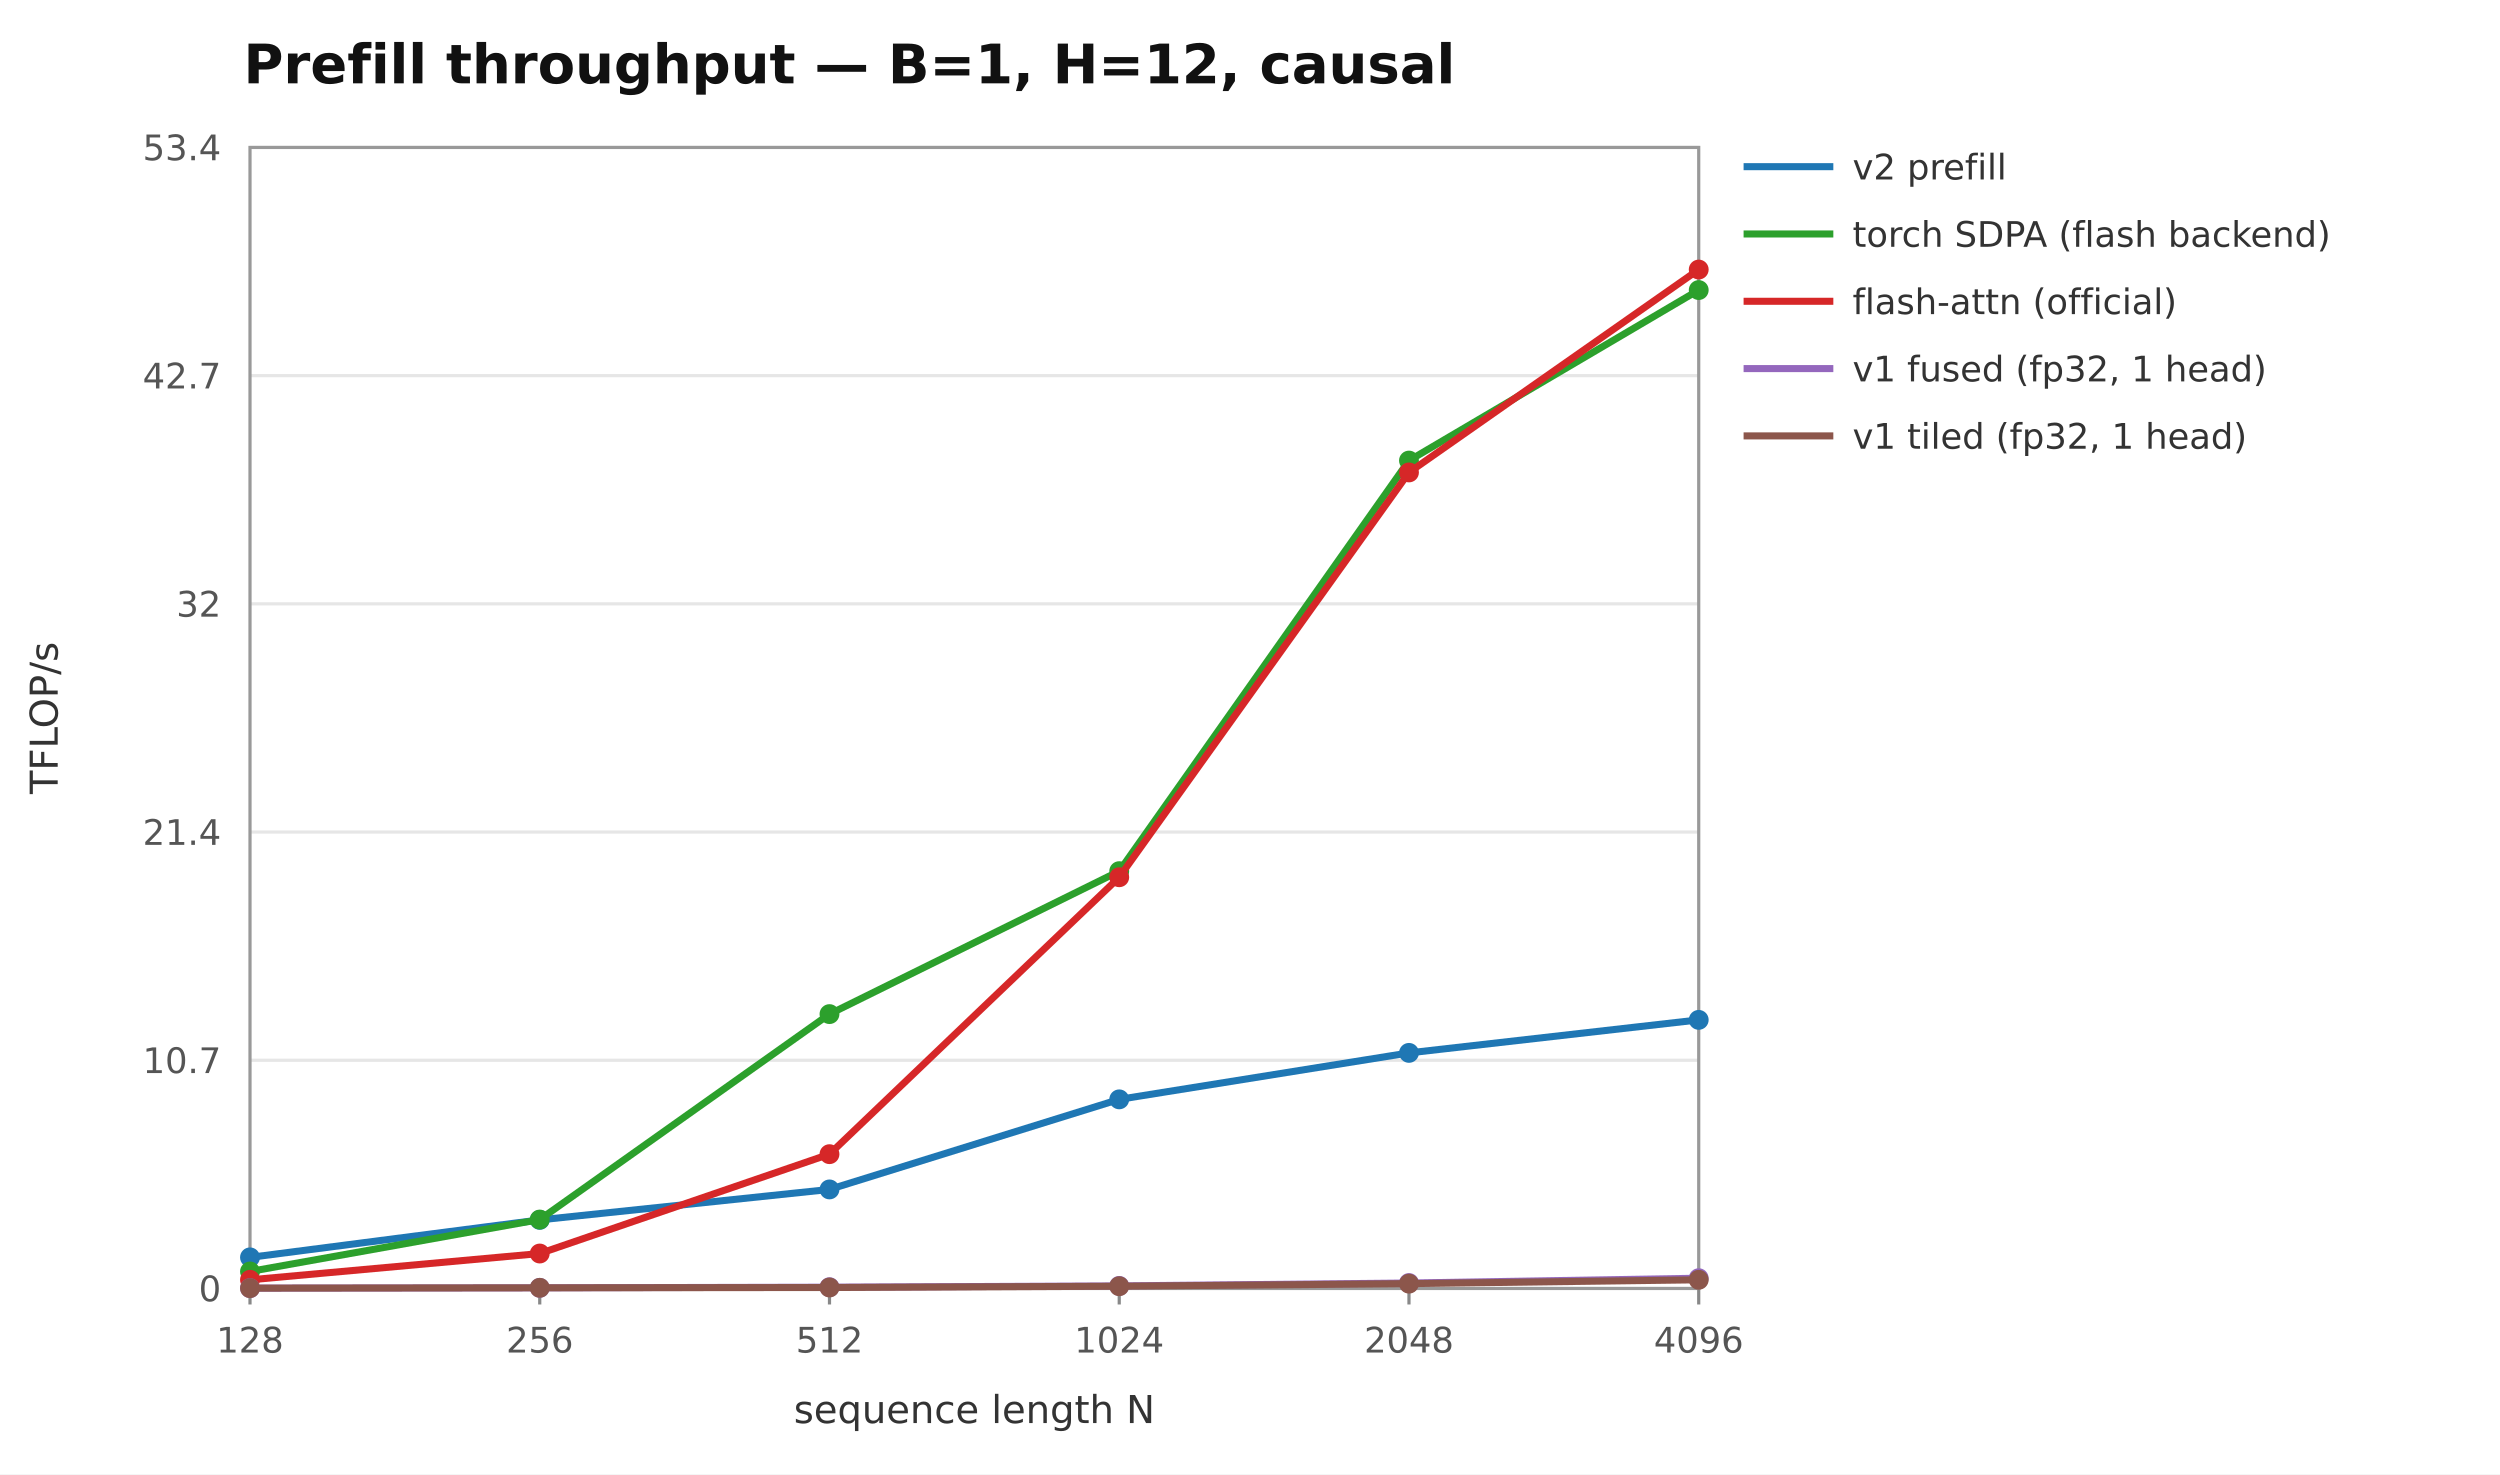
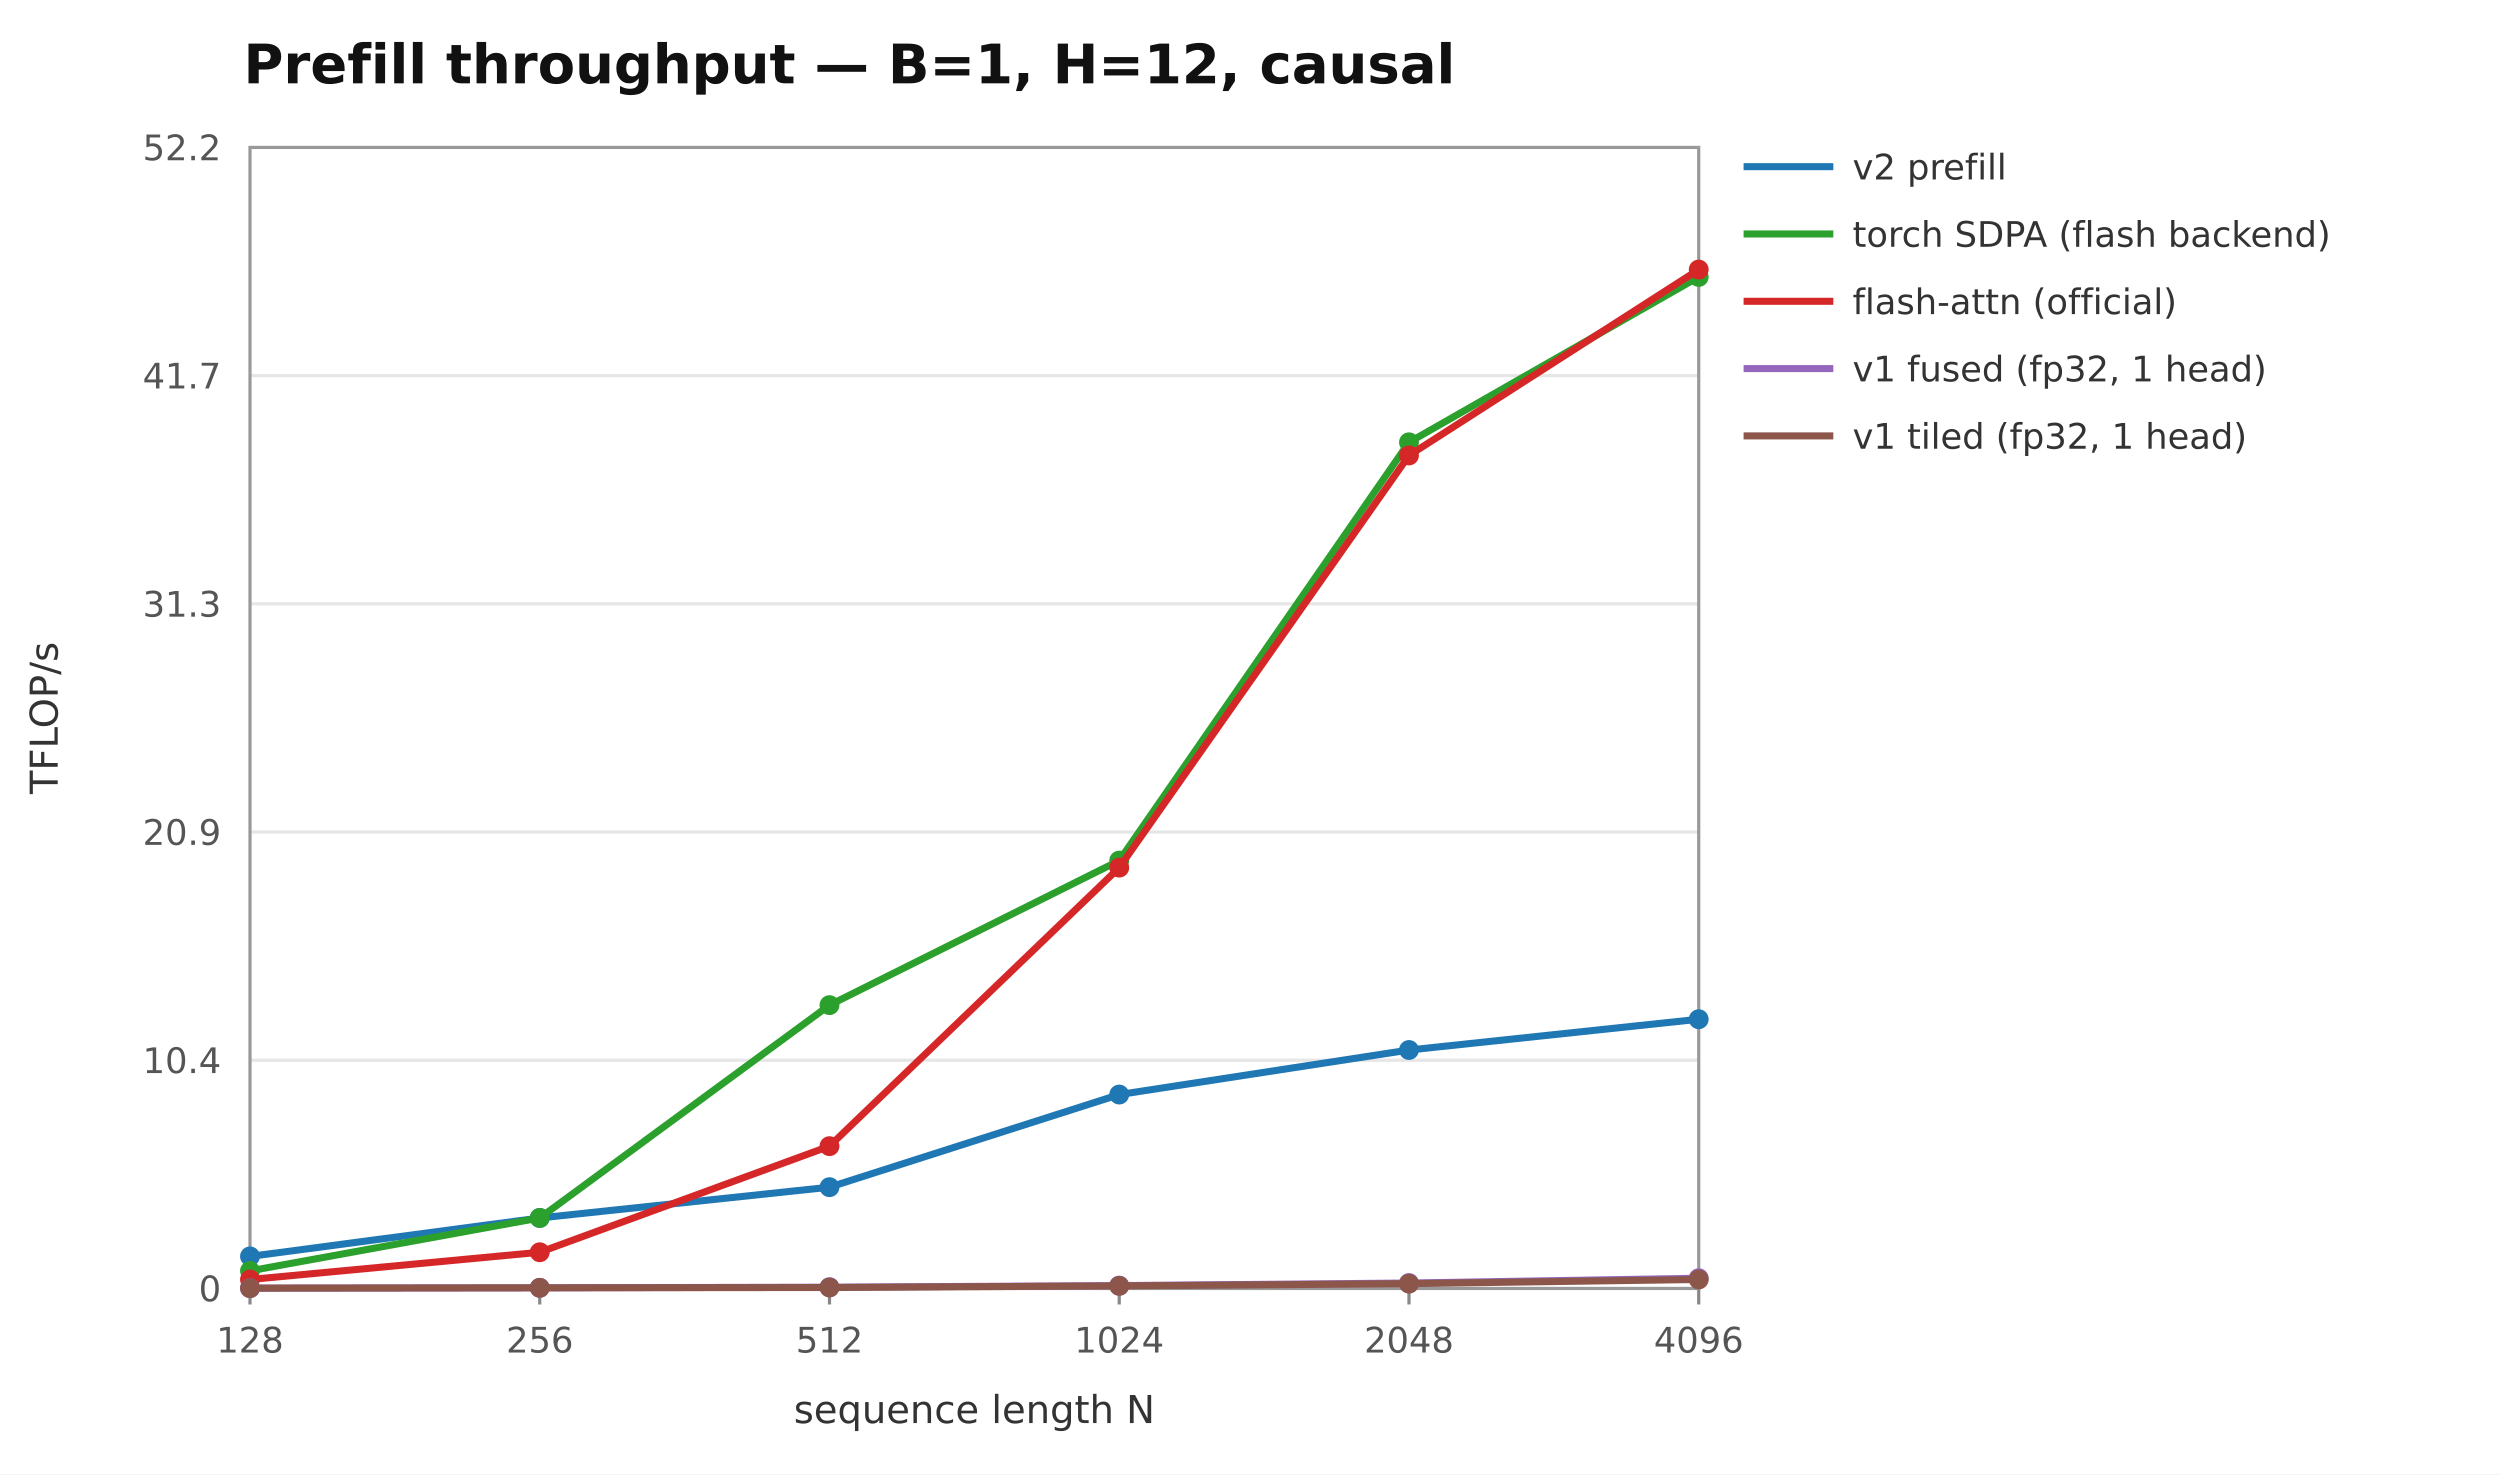
<svg xmlns="http://www.w3.org/2000/svg" width="780" height="460" viewBox="0 0 780 460" font-family="DejaVu Sans, Arial, sans-serif">
  <rect width="780" height="460" fill="#ffffff" />
  <text x="265" y="26" text-anchor="middle" font-size="17" font-weight="bold" fill="#111111">Prefill throughput — B=1, H=12, causal</text>
  <line x1="78" y1="402.0" x2="530" y2="402.0" stroke="#e6e6e6" stroke-width="1" />
  <text x="69" y="406.0" text-anchor="end" font-size="11" fill="#555555">0</text>
  <line x1="78" y1="330.8" x2="530" y2="330.8" stroke="#e6e6e6" stroke-width="1" />
-   <text x="69" y="334.8" text-anchor="end" font-size="11" fill="#555555">10.7</text>
+   <text x="69" y="334.8" text-anchor="end" font-size="11" fill="#555555">10.4</text>
  <line x1="78" y1="259.6" x2="530" y2="259.6" stroke="#e6e6e6" stroke-width="1" />
-   <text x="69" y="263.6" text-anchor="end" font-size="11" fill="#555555">21.4</text>
+   <text x="69" y="263.6" text-anchor="end" font-size="11" fill="#555555">20.9</text>
  <line x1="78" y1="188.4" x2="530" y2="188.4" stroke="#e6e6e6" stroke-width="1" />
-   <text x="69" y="192.4" text-anchor="end" font-size="11" fill="#555555">32</text>
+   <text x="69" y="192.4" text-anchor="end" font-size="11" fill="#555555">31.3</text>
  <line x1="78" y1="117.2" x2="530" y2="117.2" stroke="#e6e6e6" stroke-width="1" />
-   <text x="69" y="121.2" text-anchor="end" font-size="11" fill="#555555">42.7</text>
+   <text x="69" y="121.2" text-anchor="end" font-size="11" fill="#555555">41.7</text>
  <line x1="78" y1="46.0" x2="530" y2="46.0" stroke="#e6e6e6" stroke-width="1" />
-   <text x="69" y="50.0" text-anchor="end" font-size="11" fill="#555555">53.4</text>
+   <text x="69" y="50.0" text-anchor="end" font-size="11" fill="#555555">52.2</text>
  <line x1="78.0" y1="402" x2="78.0" y2="407" stroke="#888888" stroke-width="1" />
  <text x="78.0" y="422" text-anchor="middle" font-size="11" fill="#555555">128</text>
  <line x1="168.4" y1="402" x2="168.4" y2="407" stroke="#888888" stroke-width="1" />
  <text x="168.4" y="422" text-anchor="middle" font-size="11" fill="#555555">256</text>
  <line x1="258.8" y1="402" x2="258.8" y2="407" stroke="#888888" stroke-width="1" />
  <text x="258.8" y="422" text-anchor="middle" font-size="11" fill="#555555">512</text>
  <line x1="349.2" y1="402" x2="349.2" y2="407" stroke="#888888" stroke-width="1" />
  <text x="349.2" y="422" text-anchor="middle" font-size="11" fill="#555555">1024</text>
  <line x1="439.6" y1="402" x2="439.6" y2="407" stroke="#888888" stroke-width="1" />
  <text x="439.6" y="422" text-anchor="middle" font-size="11" fill="#555555">2048</text>
  <line x1="530.0" y1="402" x2="530.0" y2="407" stroke="#888888" stroke-width="1" />
  <text x="530.0" y="422" text-anchor="middle" font-size="11" fill="#555555">4096</text>
  <rect x="78" y="46" width="452" height="356" fill="none" stroke="#999999" stroke-width="1" />
  <text x="304" y="444" text-anchor="middle" font-size="12" fill="#333333">sequence length N</text>
  <text x="18" y="224" text-anchor="middle" font-size="12" fill="#333333" transform="rotate(-90 18 224)">TFLOP/s</text>
-   <path d="M78.0,392.3 L168.4,380.6 L258.8,371.1 L349.2,343.0 L439.6,328.5 L530.0,318.2" fill="none" stroke="#1f77b4" stroke-width="2.2" />
-   <circle cx="78.0" cy="392.3" r="3.1" fill="#1f77b4" />
-   <circle cx="168.4" cy="380.6" r="3.1" fill="#1f77b4" />
-   <circle cx="258.8" cy="371.1" r="3.1" fill="#1f77b4" />
-   <circle cx="349.2" cy="343.0" r="3.1" fill="#1f77b4" />
-   <circle cx="439.6" cy="328.5" r="3.1" fill="#1f77b4" />
-   <circle cx="530.0" cy="318.2" r="3.1" fill="#1f77b4" />
+   <path d="M78.0,392.0 L168.4,380.0 L258.8,370.4 L349.2,341.5 L439.6,327.6 L530.0,318.0" fill="none" stroke="#1f77b4" stroke-width="2.2" />
+   <circle cx="78.0" cy="392.0" r="3.1" fill="#1f77b4" />
+   <circle cx="168.4" cy="380.0" r="3.1" fill="#1f77b4" />
+   <circle cx="258.8" cy="370.4" r="3.1" fill="#1f77b4" />
+   <circle cx="349.2" cy="341.5" r="3.1" fill="#1f77b4" />
+   <circle cx="439.6" cy="327.6" r="3.1" fill="#1f77b4" />
+   <circle cx="530.0" cy="318.0" r="3.1" fill="#1f77b4" />
  <line x1="544" y1="52" x2="572" y2="52" stroke="#1f77b4" stroke-width="2.2" />
  <text x="578" y="56" font-size="11" fill="#333333">v2 prefill</text>
-   <path d="M78.0,396.7 L168.4,380.5 L258.8,316.4 L349.2,271.8 L439.6,143.7 L530.0,90.5" fill="none" stroke="#2ca02c" stroke-width="2.2" />
-   <circle cx="78.0" cy="396.7" r="3.1" fill="#2ca02c" />
-   <circle cx="168.4" cy="380.5" r="3.1" fill="#2ca02c" />
-   <circle cx="258.8" cy="316.4" r="3.1" fill="#2ca02c" />
-   <circle cx="349.2" cy="271.8" r="3.1" fill="#2ca02c" />
-   <circle cx="439.6" cy="143.7" r="3.1" fill="#2ca02c" />
-   <circle cx="530.0" cy="90.5" r="3.1" fill="#2ca02c" />
+   <path d="M78.0,396.5 L168.4,380.0 L258.8,313.6 L349.2,268.5 L439.6,138.0 L530.0,86.4" fill="none" stroke="#2ca02c" stroke-width="2.2" />
+   <circle cx="78.0" cy="396.5" r="3.1" fill="#2ca02c" />
+   <circle cx="168.4" cy="380.0" r="3.1" fill="#2ca02c" />
+   <circle cx="258.8" cy="313.6" r="3.1" fill="#2ca02c" />
+   <circle cx="349.2" cy="268.5" r="3.1" fill="#2ca02c" />
+   <circle cx="439.6" cy="138.0" r="3.1" fill="#2ca02c" />
+   <circle cx="530.0" cy="86.4" r="3.1" fill="#2ca02c" />
  <line x1="544" y1="73" x2="572" y2="73" stroke="#2ca02c" stroke-width="2.2" />
  <text x="578" y="77" font-size="11" fill="#333333">torch SDPA (flash backend)</text>
-   <path d="M78.0,399.3 L168.4,391.1 L258.8,360.1 L349.2,273.7 L439.6,147.4 L530.0,84.1" fill="none" stroke="#d62728" stroke-width="2.2" />
-   <circle cx="78.0" cy="399.3" r="3.1" fill="#d62728" />
-   <circle cx="168.4" cy="391.1" r="3.1" fill="#d62728" />
-   <circle cx="258.8" cy="360.1" r="3.1" fill="#d62728" />
-   <circle cx="349.2" cy="273.7" r="3.1" fill="#d62728" />
-   <circle cx="439.6" cy="147.4" r="3.1" fill="#d62728" />
+   <path d="M78.0,399.2 L168.4,390.7 L258.8,357.6 L349.2,270.7 L439.6,142.1 L530.0,84.1" fill="none" stroke="#d62728" stroke-width="2.2" />
+   <circle cx="78.0" cy="399.2" r="3.1" fill="#d62728" />
+   <circle cx="168.4" cy="390.7" r="3.1" fill="#d62728" />
+   <circle cx="258.8" cy="357.6" r="3.1" fill="#d62728" />
+   <circle cx="349.2" cy="270.7" r="3.1" fill="#d62728" />
+   <circle cx="439.6" cy="142.1" r="3.1" fill="#d62728" />
  <circle cx="530.0" cy="84.1" r="3.1" fill="#d62728" />
  <line x1="544" y1="94" x2="572" y2="94" stroke="#d62728" stroke-width="2.2" />
  <text x="578" y="98" font-size="11" fill="#333333">flash-attn (official)</text>
-   <path d="M78.0,401.9 L168.4,401.8 L258.8,401.6 L349.2,401.2 L439.6,400.3 L530.0,398.8" fill="none" stroke="#9467bd" stroke-width="2.2" />
+   <path d="M78.0,401.9 L168.4,401.8 L258.8,401.6 L349.2,401.1 L439.6,400.3 L530.0,398.8" fill="none" stroke="#9467bd" stroke-width="2.2" />
  <circle cx="78.0" cy="401.9" r="3.1" fill="#9467bd" />
  <circle cx="168.4" cy="401.8" r="3.1" fill="#9467bd" />
  <circle cx="258.8" cy="401.6" r="3.1" fill="#9467bd" />
-   <circle cx="349.2" cy="401.2" r="3.1" fill="#9467bd" />
+   <circle cx="349.2" cy="401.1" r="3.1" fill="#9467bd" />
  <circle cx="439.6" cy="400.3" r="3.1" fill="#9467bd" />
  <circle cx="530.0" cy="398.8" r="3.1" fill="#9467bd" />
  <line x1="544" y1="115" x2="572" y2="115" stroke="#9467bd" stroke-width="2.2" />
  <text x="578" y="119" font-size="11" fill="#333333">v1 fused (fp32, 1 head)</text>
-   <path d="M78.0,401.9 L168.4,401.8 L258.8,401.7 L349.2,401.3 L439.6,400.5 L530.0,399.3" fill="none" stroke="#8c564b" stroke-width="2.2" />
+   <path d="M78.0,401.9 L168.4,401.8 L258.8,401.7 L349.2,401.2 L439.6,400.5 L530.0,399.2" fill="none" stroke="#8c564b" stroke-width="2.2" />
  <circle cx="78.0" cy="401.9" r="3.1" fill="#8c564b" />
  <circle cx="168.4" cy="401.8" r="3.1" fill="#8c564b" />
  <circle cx="258.8" cy="401.7" r="3.1" fill="#8c564b" />
-   <circle cx="349.2" cy="401.3" r="3.1" fill="#8c564b" />
+   <circle cx="349.2" cy="401.2" r="3.1" fill="#8c564b" />
  <circle cx="439.6" cy="400.5" r="3.1" fill="#8c564b" />
-   <circle cx="530.0" cy="399.3" r="3.1" fill="#8c564b" />
+   <circle cx="530.0" cy="399.2" r="3.1" fill="#8c564b" />
  <line x1="544" y1="136" x2="572" y2="136" stroke="#8c564b" stroke-width="2.2" />
  <text x="578" y="140" font-size="11" fill="#333333">v1 tiled (fp32, 1 head)</text>
</svg>
